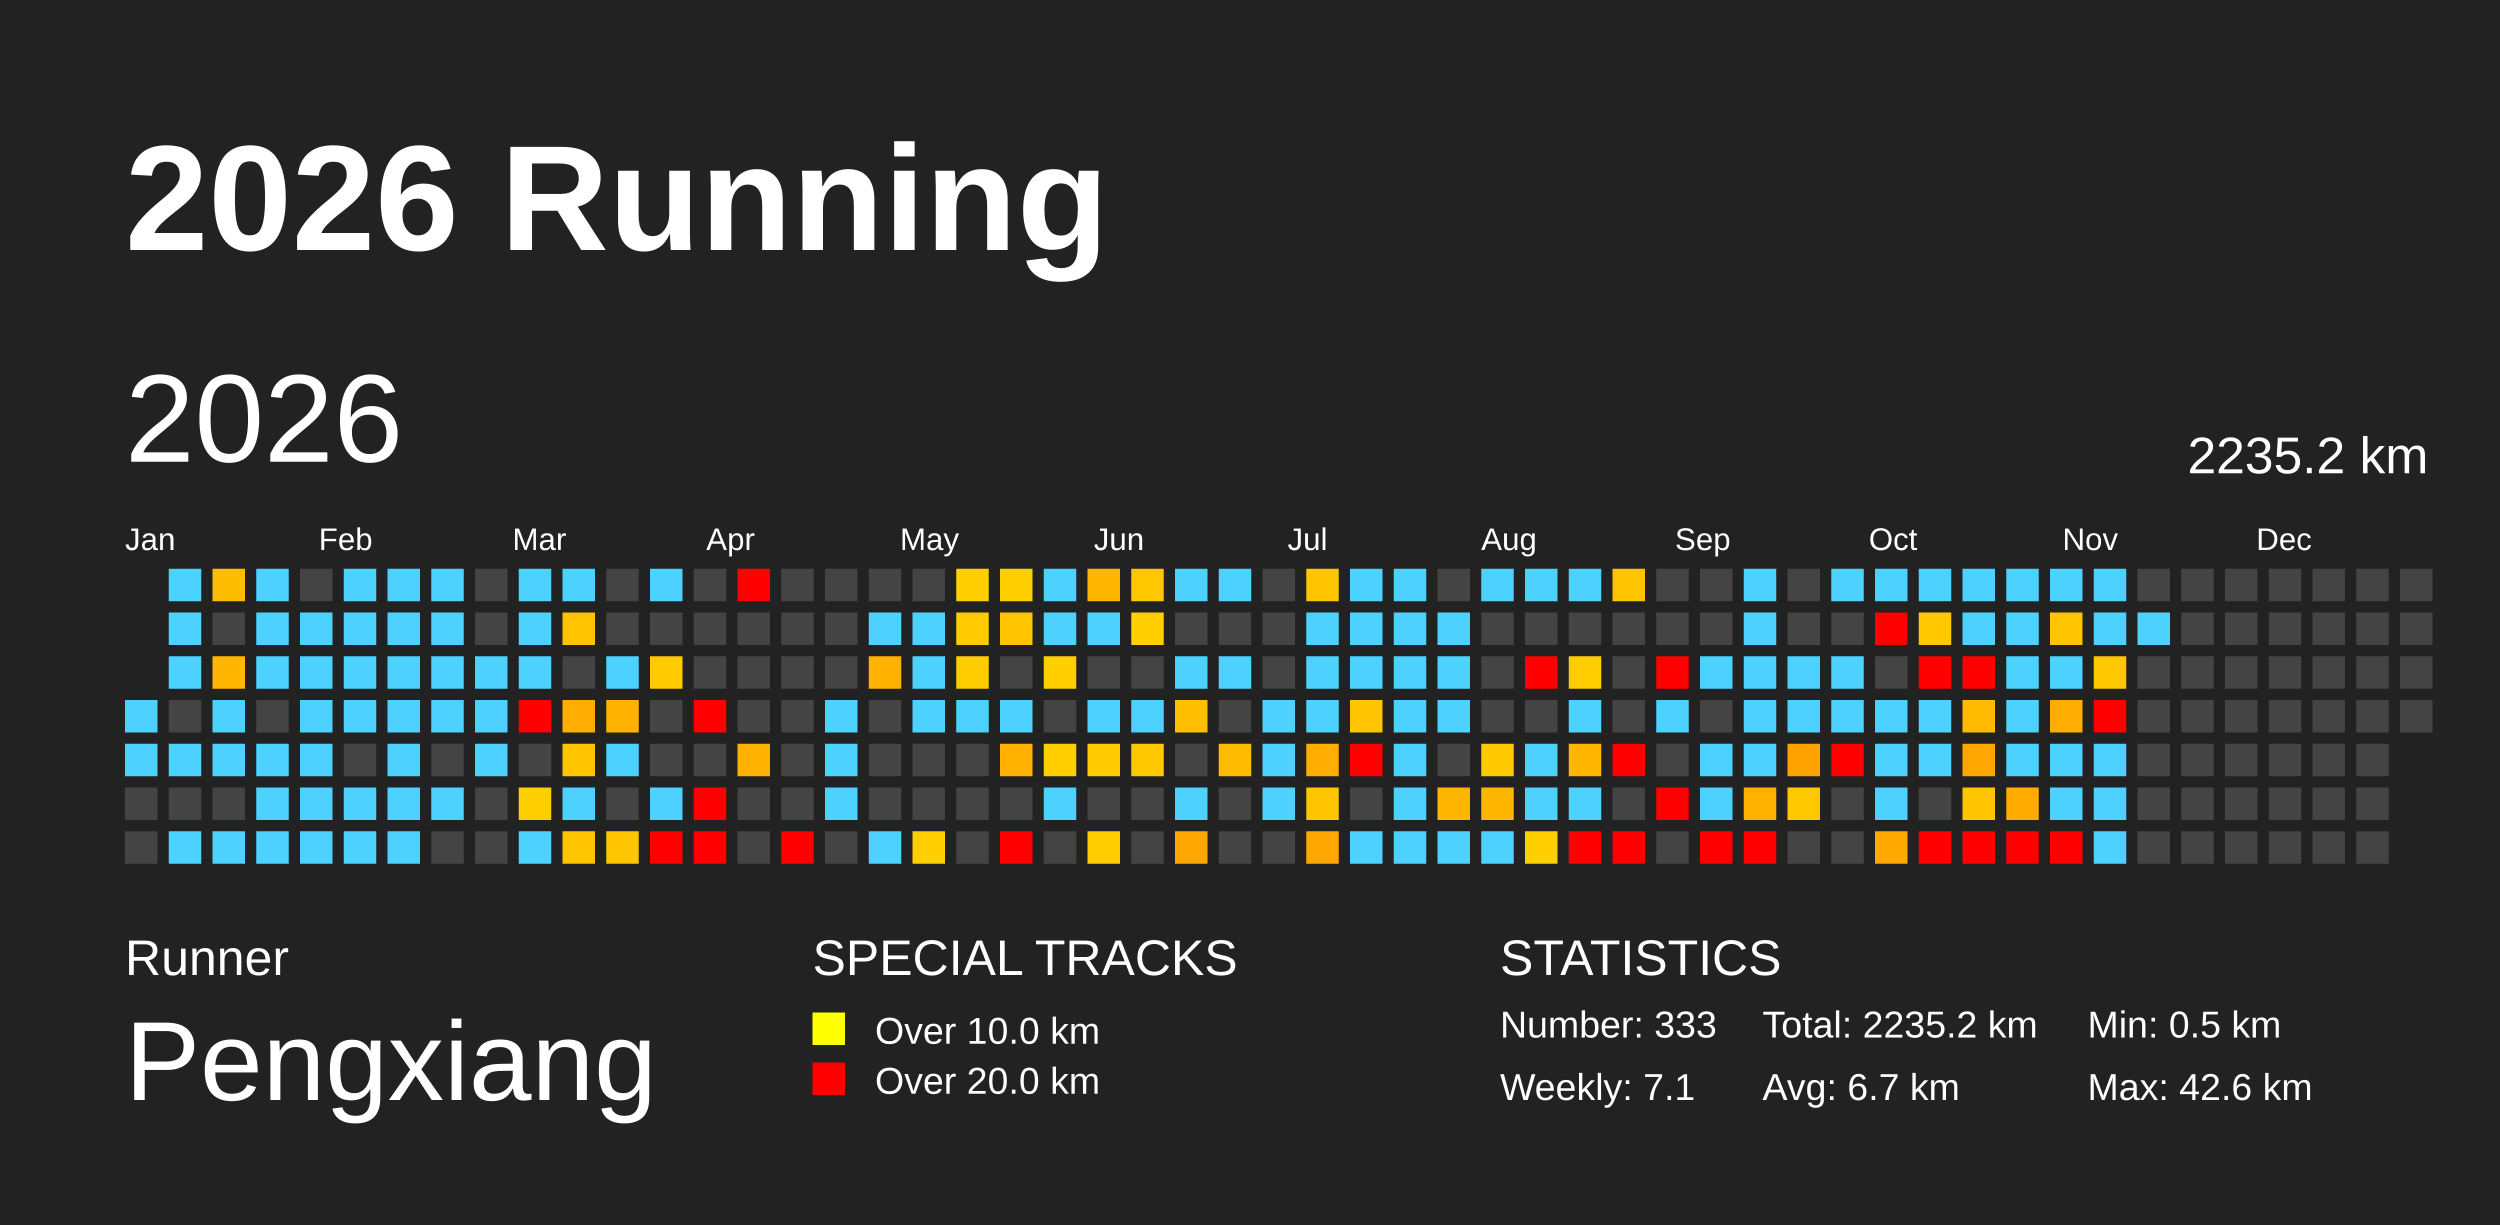
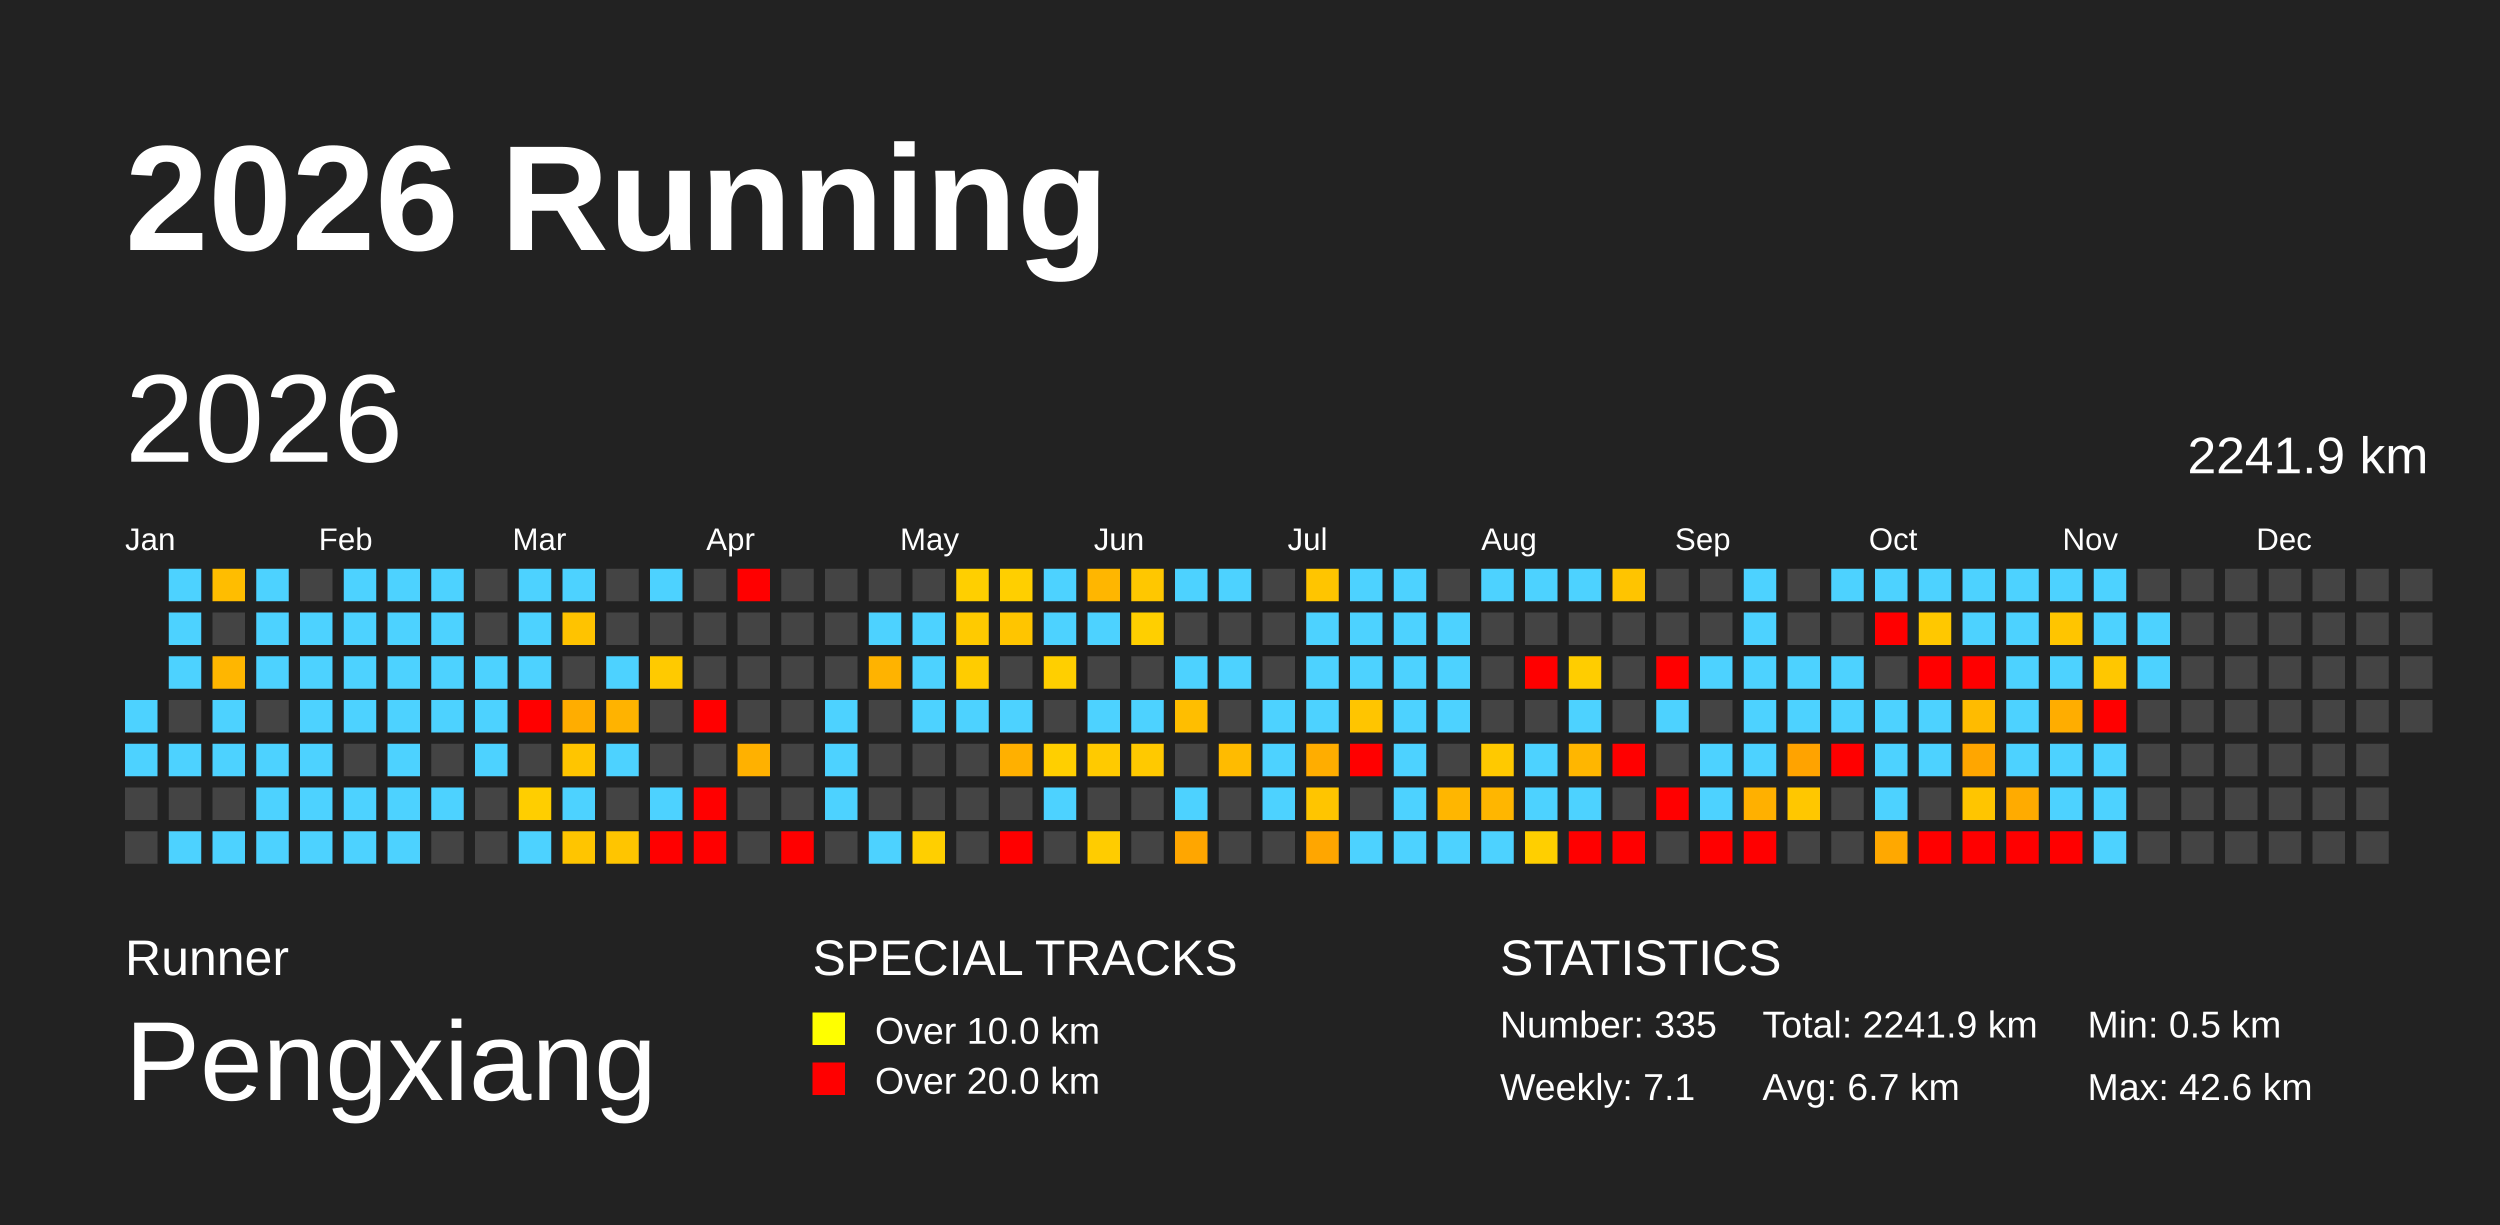
<svg xmlns="http://www.w3.org/2000/svg" baseProfile="full" height="98mm" version="1.1" viewBox="0,0,200,98" width="200mm">
  <defs>
    <pattern height="2" id="indoor-stripe" patternUnits="userSpaceOnUse" width="2">
      <line stroke="white" stroke-opacity="0.45" stroke-width="0.5" x1="0" x2="2" y1="2" y2="0" />
    </pattern>
  </defs>
  <rect fill="#222222" height="98" width="200" x="0" y="0" />
  <text fill="#FFFFFF" style="font-size:12px; font-family:Arial; font-weight:bold;" x="10" y="20">2026 Running</text>
  <text fill="#FFFFFF" style="font-size:4px; font-family:Arial" x="10" y="78">Runner</text>
  <text fill="#FFFFFF" style="font-size:9px; font-family:Arial" x="10" y="88">Pengxiang</text>
  <text fill="#FFFFFF" style="font-size:4px; font-family:Arial" x="65" y="78">SPECIAL TRACKS</text>
  <rect fill="yellow" height="2.6" width="2.6" x="65" y="81" />
  <text fill="#FFFFFF" style="font-size:3px; font-family:Arial" x="70" y="83.5">Over 10.0 km</text>
  <rect fill="red" height="2.6" width="2.6" x="65" y="85" />
  <text fill="#FFFFFF" style="font-size:3px; font-family:Arial" x="70" y="87.5">Over 20.0 km</text>
  <text fill="#FFFFFF" style="font-size:4px; font-family:Arial" x="120" y="78">STATISTICS</text>
-   <text fill="#FFFFFF" style="font-size:3px; font-family:Arial" x="120" y="83">Number: 333</text>
+   <text fill="#FFFFFF" style="font-size:3px; font-family:Arial" x="120" y="83">Number: 335</text>
  <text fill="#FFFFFF" style="font-size:3px; font-family:Arial" x="120" y="88">Weekly: 7.1</text>
-   <text fill="#FFFFFF" style="font-size:3px; font-family:Arial" x="141" y="83">Total: 2235.2 km</text>
+   <text fill="#FFFFFF" style="font-size:3px; font-family:Arial" x="141" y="83">Total: 2241.9 km</text>
  <text fill="#FFFFFF" style="font-size:3px; font-family:Arial" x="141" y="88">Avg: 6.7 km</text>
  <text fill="#FFFFFF" style="font-size:3px; font-family:Arial" x="167" y="83">Min: 0.5 km</text>
  <text fill="#FFFFFF" style="font-size:3px; font-family:Arial" x="167" y="88">Max: 42.6 km</text>
  <text dominant-baseline="hanging" fill="#FFFFFF" style="font-size:10.0px; font-family:Arial;" x="10" y="30">2026</text>
-   <text dominant-baseline="hanging" fill="#FFFFFF" style="font-size:4.125px; font-family:Arial;" x="175" y="35">2235.2 km</text>
+   <text dominant-baseline="hanging" fill="#FFFFFF" style="font-size:4.125px; font-family:Arial;" x="175" y="35">2241.9 km</text>
  <text fill="#FFFFFF" style="font-size:2.5px; font-family:Arial" x="10.0" y="44">Jan</text>
  <text fill="#FFFFFF" style="font-size:2.5px; font-family:Arial" x="25.5" y="44">Feb</text>
  <text fill="#FFFFFF" style="font-size:2.5px; font-family:Arial" x="41.0" y="44">Mar</text>
  <text fill="#FFFFFF" style="font-size:2.5px; font-family:Arial" x="56.5" y="44">Apr</text>
  <text fill="#FFFFFF" style="font-size:2.5px; font-family:Arial" x="72.0" y="44">May</text>
  <text fill="#FFFFFF" style="font-size:2.5px; font-family:Arial" x="87.5" y="44">Jun</text>
  <text fill="#FFFFFF" style="font-size:2.5px; font-family:Arial" x="103.0" y="44">Jul</text>
  <text fill="#FFFFFF" style="font-size:2.5px; font-family:Arial" x="118.5" y="44">Aug</text>
  <text fill="#FFFFFF" style="font-size:2.5px; font-family:Arial" x="134.0" y="44">Sep</text>
  <text fill="#FFFFFF" style="font-size:2.5px; font-family:Arial" x="149.5" y="44">Oct</text>
  <text fill="#FFFFFF" style="font-size:2.5px; font-family:Arial" x="165.0" y="44">Nov</text>
  <text fill="#FFFFFF" style="font-size:2.5px; font-family:Arial" x="180.5" y="44">Dec</text>
  <rect fill="#4dd2ff" height="2.6" width="2.6" x="10.0" y="56.0" />
  <rect fill="#4dd2ff" height="2.6" width="2.6" x="10.0" y="59.5" />
  <rect fill="#444444" height="2.6" width="2.6" x="10.0" y="63.0" />
  <rect fill="#444444" height="2.6" width="2.6" x="10.0" y="66.5" />
  <rect fill="#4dd2ff" height="2.6" width="2.6" x="13.5" y="45.5" />
  <rect fill="#4dd2ff" height="2.6" width="2.6" x="13.5" y="49.0" />
  <rect fill="#4dd2ff" height="2.6" width="2.6" x="13.5" y="52.5" />
  <rect fill="#444444" height="2.6" width="2.6" x="13.5" y="56.0" />
  <rect fill="#4dd2ff" height="2.6" width="2.6" x="13.5" y="59.5" />
  <rect fill="#444444" height="2.6" width="2.6" x="13.5" y="63.0" />
  <rect fill="#4dd2ff" height="2.6" width="2.6" x="13.5" y="66.5" />
  <rect fill="#ffbd00" height="2.6" width="2.6" x="17.0" y="45.5" />
  <rect fill="#444444" height="2.6" width="2.6" x="17.0" y="49.0" />
  <rect fill="#ffb600" height="2.6" width="2.6" x="17.0" y="52.5" />
  <rect fill="#4dd2ff" height="2.6" width="2.6" x="17.0" y="56.0" />
  <rect fill="#4dd2ff" height="2.6" width="2.6" x="17.0" y="59.5" />
  <rect fill="#444444" height="2.6" width="2.6" x="17.0" y="63.0" />
  <rect fill="#4dd2ff" height="2.6" width="2.6" x="17.0" y="66.5" />
  <rect fill="#4dd2ff" height="2.6" width="2.6" x="20.5" y="45.5" />
  <rect fill="#4dd2ff" height="2.6" width="2.6" x="20.5" y="49.0" />
  <rect fill="#4dd2ff" height="2.6" width="2.6" x="20.5" y="52.5" />
  <rect fill="#444444" height="2.6" width="2.6" x="20.5" y="56.0" />
  <rect fill="#4dd2ff" height="2.6" width="2.6" x="20.5" y="59.5" />
  <rect fill="#4dd2ff" height="2.6" width="2.6" x="20.5" y="63.0" />
  <rect fill="#4dd2ff" height="2.6" width="2.6" x="20.5" y="66.5" />
  <rect fill="#444444" height="2.6" width="2.6" x="24.0" y="45.5" />
  <rect fill="#4dd2ff" height="2.6" width="2.6" x="24.0" y="49.0" />
  <rect fill="#4dd2ff" height="2.6" width="2.6" x="24.0" y="52.5" />
  <rect fill="#4dd2ff" height="2.6" width="2.6" x="24.0" y="56.0" />
  <rect fill="#4dd2ff" height="2.6" width="2.6" x="24.0" y="59.5" />
  <rect fill="#4dd2ff" height="2.6" width="2.6" x="24.0" y="63.0" />
  <rect fill="#4dd2ff" height="2.6" width="2.6" x="24.0" y="66.5" />
  <rect fill="#4dd2ff" height="2.6" width="2.6" x="27.5" y="45.5" />
  <rect fill="#4dd2ff" height="2.6" width="2.6" x="27.5" y="49.0" />
  <rect fill="#4dd2ff" height="2.6" width="2.6" x="27.5" y="52.5" />
  <rect fill="#4dd2ff" height="2.6" width="2.6" x="27.5" y="56.0" />
  <rect fill="#444444" height="2.6" width="2.6" x="27.5" y="59.5" />
  <rect fill="#4dd2ff" height="2.6" width="2.6" x="27.5" y="63.0" />
  <rect fill="#4dd2ff" height="2.6" width="2.6" x="27.5" y="66.5" />
  <rect fill="#4dd2ff" height="2.6" width="2.6" x="31.0" y="45.5" />
  <rect fill="#4dd2ff" height="2.6" width="2.6" x="31.0" y="49.0" />
  <rect fill="#4dd2ff" height="2.6" width="2.6" x="31.0" y="52.5" />
  <rect fill="#4dd2ff" height="2.6" width="2.6" x="31.0" y="56.0" />
  <rect fill="#4dd2ff" height="2.6" width="2.6" x="31.0" y="59.5" />
  <rect fill="#4dd2ff" height="2.6" width="2.6" x="31.0" y="63.0" />
  <rect fill="#4dd2ff" height="2.6" width="2.6" x="31.0" y="66.5" />
  <rect fill="#4dd2ff" height="2.6" width="2.6" x="34.5" y="45.5" />
  <rect fill="#4dd2ff" height="2.6" width="2.6" x="34.5" y="49.0" />
  <rect fill="#4dd2ff" height="2.6" width="2.6" x="34.5" y="52.5" />
  <rect fill="#4dd2ff" height="2.6" width="2.6" x="34.5" y="56.0" />
  <rect fill="#444444" height="2.6" width="2.6" x="34.5" y="59.5" />
  <rect fill="#4dd2ff" height="2.6" width="2.6" x="34.5" y="63.0" />
  <rect fill="#444444" height="2.6" width="2.6" x="34.5" y="66.5" />
  <rect fill="#444444" height="2.6" width="2.6" x="38.0" y="45.5" />
  <rect fill="#444444" height="2.6" width="2.6" x="38.0" y="49.0" />
  <rect fill="#4dd2ff" height="2.6" width="2.6" x="38.0" y="52.5" />
  <rect fill="#4dd2ff" height="2.6" width="2.6" x="38.0" y="56.0" />
  <rect fill="#4dd2ff" height="2.6" width="2.6" x="38.0" y="59.5" />
  <rect fill="#444444" height="2.6" width="2.6" x="38.0" y="63.0" />
  <rect fill="#444444" height="2.6" width="2.6" x="38.0" y="66.5" />
  <rect fill="#4dd2ff" height="2.6" width="2.6" x="41.5" y="45.5" />
  <rect fill="#4dd2ff" height="2.6" width="2.6" x="41.5" y="49.0" />
  <rect fill="#4dd2ff" height="2.6" width="2.6" x="41.5" y="52.5" />
  <rect fill="red" height="2.6" width="2.6" x="41.5" y="56.0" />
  <rect fill="#444444" height="2.6" width="2.6" x="41.5" y="59.5" />
  <rect fill="#ffce00" height="2.6" width="2.6" x="41.5" y="63.0" />
  <rect fill="#4dd2ff" height="2.6" width="2.6" x="41.5" y="66.5" />
  <rect fill="#4dd2ff" height="2.6" width="2.6" x="45.0" y="45.5" />
  <rect fill="#ffc300" height="2.6" width="2.6" x="45.0" y="49.0" />
  <rect fill="#444444" height="2.6" width="2.6" x="45.0" y="52.5" />
  <rect fill="#ffad00" height="2.6" width="2.6" x="45.0" y="56.0" />
  <rect fill="#ffc500" height="2.6" width="2.6" x="45.0" y="59.5" />
  <rect fill="#4dd2ff" height="2.6" width="2.6" x="45.0" y="63.0" />
  <rect fill="#ffc500" height="2.6" width="2.6" x="45.0" y="66.5" />
  <rect fill="#444444" height="2.6" width="2.6" x="48.5" y="45.5" />
  <rect fill="#444444" height="2.6" width="2.6" x="48.5" y="49.0" />
  <rect fill="#4dd2ff" height="2.6" width="2.6" x="48.5" y="52.5" />
  <rect fill="#ffb300" height="2.6" width="2.6" x="48.5" y="56.0" />
  <rect fill="#4dd2ff" height="2.6" width="2.6" x="48.5" y="59.5" />
  <rect fill="#444444" height="2.6" width="2.6" x="48.5" y="63.0" />
  <rect fill="#ffc500" height="2.6" width="2.6" x="48.5" y="66.5" />
  <rect fill="#4dd2ff" height="2.6" width="2.6" x="52.0" y="45.5" />
  <rect fill="#444444" height="2.6" width="2.6" x="52.0" y="49.0" />
  <rect fill="#ffca00" height="2.6" width="2.6" x="52.0" y="52.5" />
  <rect fill="#444444" height="2.6" width="2.6" x="52.0" y="56.0" />
  <rect fill="#444444" height="2.6" width="2.6" x="52.0" y="59.5" />
  <rect fill="#4dd2ff" height="2.6" width="2.6" x="52.0" y="63.0" />
  <rect fill="red" height="2.6" width="2.6" x="52.0" y="66.5" />
  <rect fill="#444444" height="2.6" width="2.6" x="55.5" y="45.5" />
  <rect fill="#444444" height="2.6" width="2.6" x="55.5" y="49.0" />
  <rect fill="#444444" height="2.6" width="2.6" x="55.5" y="52.5" />
  <rect fill="red" height="2.6" width="2.6" x="55.5" y="56.0" />
  <rect fill="#444444" height="2.6" width="2.6" x="55.5" y="59.5" />
  <rect fill="red" height="2.6" width="2.6" x="55.5" y="63.0" />
  <rect fill="red" height="2.6" width="2.6" x="55.5" y="66.5" />
  <rect fill="red" height="2.6" width="2.6" x="59.0" y="45.5" />
  <rect fill="#444444" height="2.6" width="2.6" x="59.0" y="49.0" />
  <rect fill="#444444" height="2.6" width="2.6" x="59.0" y="52.5" />
  <rect fill="#444444" height="2.6" width="2.6" x="59.0" y="56.0" />
  <rect fill="#ffb100" height="2.6" width="2.6" x="59.0" y="59.5" />
  <rect fill="#444444" height="2.6" width="2.6" x="59.0" y="63.0" />
  <rect fill="#444444" height="2.6" width="2.6" x="59.0" y="66.5" />
  <rect fill="#444444" height="2.6" width="2.6" x="62.5" y="45.5" />
  <rect fill="#444444" height="2.6" width="2.6" x="62.5" y="49.0" />
  <rect fill="#444444" height="2.6" width="2.6" x="62.5" y="52.5" />
  <rect fill="#444444" height="2.6" width="2.6" x="62.5" y="56.0" />
  <rect fill="#444444" height="2.6" width="2.6" x="62.5" y="59.5" />
  <rect fill="#444444" height="2.6" width="2.6" x="62.5" y="63.0" />
  <rect fill="red" height="2.6" width="2.6" x="62.5" y="66.5" />
  <rect fill="#444444" height="2.6" width="2.6" x="66.0" y="45.5" />
  <rect fill="#444444" height="2.6" width="2.6" x="66.0" y="49.0" />
  <rect fill="#444444" height="2.6" width="2.6" x="66.0" y="52.5" />
  <rect fill="#4dd2ff" height="2.6" width="2.6" x="66.0" y="56.0" />
  <rect fill="#4dd2ff" height="2.6" width="2.6" x="66.0" y="59.5" />
  <rect fill="#4dd2ff" height="2.6" width="2.6" x="66.0" y="63.0" />
  <rect fill="#444444" height="2.6" width="2.6" x="66.0" y="66.5" />
  <rect fill="#444444" height="2.6" width="2.6" x="69.5" y="45.5" />
  <rect fill="#4dd2ff" height="2.6" width="2.6" x="69.5" y="49.0" />
  <rect fill="#ffb300" height="2.6" width="2.6" x="69.5" y="52.5" />
  <rect fill="#444444" height="2.6" width="2.6" x="69.5" y="56.0" />
  <rect fill="#444444" height="2.6" width="2.6" x="69.5" y="59.5" />
  <rect fill="#444444" height="2.6" width="2.6" x="69.5" y="63.0" />
  <rect fill="#4dd2ff" height="2.6" width="2.6" x="69.5" y="66.5" />
  <rect fill="#444444" height="2.6" width="2.6" x="73.0" y="45.5" />
  <rect fill="#4dd2ff" height="2.6" width="2.6" x="73.0" y="49.0" />
  <rect fill="#4dd2ff" height="2.6" width="2.6" x="73.0" y="52.5" />
  <rect fill="#4dd2ff" height="2.6" width="2.6" x="73.0" y="56.0" />
  <rect fill="#444444" height="2.6" width="2.6" x="73.0" y="59.5" />
  <rect fill="#444444" height="2.6" width="2.6" x="73.0" y="63.0" />
  <rect fill="#ffcf00" height="2.6" width="2.6" x="73.0" y="66.5" />
  <rect fill="#ffcf00" height="2.6" width="2.6" x="76.5" y="45.5" />
  <rect fill="#ffca00" height="2.6" width="2.6" x="76.5" y="49.0" />
  <rect fill="#ffcc00" height="2.6" width="2.6" x="76.5" y="52.5" />
  <rect fill="#4dd2ff" height="2.6" width="2.6" x="76.5" y="56.0" />
  <rect fill="#444444" height="2.6" width="2.6" x="76.5" y="59.5" />
  <rect fill="#444444" height="2.6" width="2.6" x="76.5" y="63.0" />
  <rect fill="#444444" height="2.6" width="2.6" x="76.5" y="66.5" />
  <rect fill="#ffcf00" height="2.6" width="2.6" x="80.0" y="45.5" />
  <rect fill="#ffc500" height="2.6" width="2.6" x="80.0" y="49.0" />
  <rect fill="#444444" height="2.6" width="2.6" x="80.0" y="52.5" />
  <rect fill="#4dd2ff" height="2.6" width="2.6" x="80.0" y="56.0" />
  <rect fill="#ffb000" height="2.6" width="2.6" x="80.0" y="59.5" />
  <rect fill="#444444" height="2.6" width="2.6" x="80.0" y="63.0" />
  <rect fill="red" height="2.6" width="2.6" x="80.0" y="66.5" />
  <rect fill="#4dd2ff" height="2.6" width="2.6" x="83.5" y="45.5" />
  <rect fill="#4dd2ff" height="2.6" width="2.6" x="83.5" y="49.0" />
  <rect fill="#ffcf00" height="2.6" width="2.6" x="83.5" y="52.5" />
  <rect fill="#444444" height="2.6" width="2.6" x="83.5" y="56.0" />
  <rect fill="#ffcf00" height="2.6" width="2.6" x="83.5" y="59.5" />
  <rect fill="#4dd2ff" height="2.6" width="2.6" x="83.5" y="63.0" />
  <rect fill="#444444" height="2.6" width="2.6" x="83.5" y="66.5" />
  <rect fill="#ffb600" height="2.6" width="2.6" x="87.0" y="45.5" />
  <rect fill="#4dd2ff" height="2.6" width="2.6" x="87.0" y="49.0" />
  <rect fill="#444444" height="2.6" width="2.6" x="87.0" y="52.5" />
  <rect fill="#4dd2ff" height="2.6" width="2.6" x="87.0" y="56.0" />
  <rect fill="#ffca00" height="2.6" width="2.6" x="87.0" y="59.5" />
  <rect fill="#444444" height="2.6" width="2.6" x="87.0" y="63.0" />
  <rect fill="#ffcc00" height="2.6" width="2.6" x="87.0" y="66.5" />
  <rect fill="#ffc700" height="2.6" width="2.6" x="90.5" y="45.5" />
  <rect fill="#ffcf00" height="2.6" width="2.6" x="90.5" y="49.0" />
  <rect fill="#444444" height="2.6" width="2.6" x="90.5" y="52.5" />
  <rect fill="#4dd2ff" height="2.6" width="2.6" x="90.5" y="56.0" />
  <rect fill="#ffc900" height="2.6" width="2.6" x="90.5" y="59.5" />
  <rect fill="#444444" height="2.6" width="2.6" x="90.5" y="63.0" />
  <rect fill="#444444" height="2.6" width="2.6" x="90.5" y="66.5" />
  <rect fill="#4dd2ff" height="2.6" width="2.6" x="94.0" y="45.5" />
  <rect fill="#444444" height="2.6" width="2.6" x="94.0" y="49.0" />
  <rect fill="#4dd2ff" height="2.6" width="2.6" x="94.0" y="52.5" />
  <rect fill="#ffbe00" height="2.6" width="2.6" x="94.0" y="56.0" />
  <rect fill="#444444" height="2.6" width="2.6" x="94.0" y="59.5" />
  <rect fill="#4dd2ff" height="2.6" width="2.6" x="94.0" y="63.0" />
  <rect fill="#ffa600" height="2.6" width="2.6" x="94.0" y="66.5" />
  <rect fill="#4dd2ff" height="2.6" width="2.6" x="97.5" y="45.5" />
  <rect fill="#444444" height="2.6" width="2.6" x="97.5" y="49.0" />
  <rect fill="#4dd2ff" height="2.6" width="2.6" x="97.5" y="52.5" />
  <rect fill="#444444" height="2.6" width="2.6" x="97.5" y="56.0" />
  <rect fill="#ffbb00" height="2.6" width="2.6" x="97.5" y="59.5" />
  <rect fill="#444444" height="2.6" width="2.6" x="97.5" y="63.0" />
  <rect fill="#444444" height="2.6" width="2.6" x="97.5" y="66.5" />
  <rect fill="#444444" height="2.6" width="2.6" x="101.0" y="45.5" />
  <rect fill="#444444" height="2.6" width="2.6" x="101.0" y="49.0" />
  <rect fill="#444444" height="2.6" width="2.6" x="101.0" y="52.5" />
  <rect fill="#4dd2ff" height="2.6" width="2.6" x="101.0" y="56.0" />
  <rect fill="#4dd2ff" height="2.6" width="2.6" x="101.0" y="59.5" />
  <rect fill="#4dd2ff" height="2.6" width="2.6" x="101.0" y="63.0" />
  <rect fill="#444444" height="2.6" width="2.6" x="101.0" y="66.5" />
  <rect fill="#ffc500" height="2.6" width="2.6" x="104.5" y="45.5" />
  <rect fill="#4dd2ff" height="2.6" width="2.6" x="104.5" y="49.0" />
  <rect fill="#4dd2ff" height="2.6" width="2.6" x="104.5" y="52.5" />
  <rect fill="#4dd2ff" height="2.6" width="2.6" x="104.5" y="56.0" />
  <rect fill="#ffad00" height="2.6" width="2.6" x="104.5" y="59.5" />
  <rect fill="#ffc500" height="2.6" width="2.6" x="104.5" y="63.0" />
  <rect fill="#ffa600" height="2.6" width="2.6" x="104.5" y="66.5" />
  <rect fill="#4dd2ff" height="2.6" width="2.6" x="108.0" y="45.5" />
  <rect fill="#4dd2ff" height="2.6" width="2.6" x="108.0" y="49.0" />
  <rect fill="#4dd2ff" height="2.6" width="2.6" x="108.0" y="52.5" />
  <rect fill="#ffc500" height="2.6" width="2.6" x="108.0" y="56.0" />
  <rect fill="red" height="2.6" width="2.6" x="108.0" y="59.5" />
  <rect fill="#444444" height="2.6" width="2.6" x="108.0" y="63.0" />
  <rect fill="#4dd2ff" height="2.6" width="2.6" x="108.0" y="66.5" />
  <rect fill="#4dd2ff" height="2.6" width="2.6" x="111.5" y="45.5" />
  <rect fill="#4dd2ff" height="2.6" width="2.6" x="111.5" y="49.0" />
  <rect fill="#4dd2ff" height="2.6" width="2.6" x="111.5" y="52.5" />
  <rect fill="#4dd2ff" height="2.6" width="2.6" x="111.5" y="56.0" />
  <rect fill="#4dd2ff" height="2.6" width="2.6" x="111.5" y="59.5" />
  <rect fill="#4dd2ff" height="2.6" width="2.6" x="111.5" y="63.0" />
  <rect fill="#4dd2ff" height="2.6" width="2.6" x="111.5" y="66.5" />
  <rect fill="#444444" height="2.6" width="2.6" x="115.0" y="45.5" />
  <rect fill="#4dd2ff" height="2.6" width="2.6" x="115.0" y="49.0" />
  <rect fill="#4dd2ff" height="2.6" width="2.6" x="115.0" y="52.5" />
  <rect fill="#4dd2ff" height="2.6" width="2.6" x="115.0" y="56.0" />
  <rect fill="#444444" height="2.6" width="2.6" x="115.0" y="59.5" />
  <rect fill="#ffb600" height="2.6" width="2.6" x="115.0" y="63.0" />
  <rect fill="#4dd2ff" height="2.6" width="2.6" x="115.0" y="66.5" />
  <rect fill="#4dd2ff" height="2.6" width="2.6" x="118.5" y="45.5" />
  <rect fill="#444444" height="2.6" width="2.6" x="118.5" y="49.0" />
  <rect fill="#444444" height="2.6" width="2.6" x="118.5" y="52.5" />
  <rect fill="#444444" height="2.6" width="2.6" x="118.5" y="56.0" />
  <rect fill="#ffc900" height="2.6" width="2.6" x="118.5" y="59.5" />
  <rect fill="#ffb600" height="2.6" width="2.6" x="118.5" y="63.0" />
  <rect fill="#4dd2ff" height="2.6" width="2.6" x="118.5" y="66.5" />
  <rect fill="#4dd2ff" height="2.6" width="2.6" x="122.0" y="45.5" />
  <rect fill="#444444" height="2.6" width="2.6" x="122.0" y="49.0" />
  <rect fill="red" height="2.6" width="2.6" x="122.0" y="52.5" />
  <rect fill="#444444" height="2.6" width="2.6" x="122.0" y="56.0" />
  <rect fill="#4dd2ff" height="2.6" width="2.6" x="122.0" y="59.5" />
  <rect fill="#4dd2ff" height="2.6" width="2.6" x="122.0" y="63.0" />
  <rect fill="#ffcf00" height="2.6" width="2.6" x="122.0" y="66.5" />
  <rect fill="#4dd2ff" height="2.6" width="2.6" x="125.5" y="45.5" />
  <rect fill="#444444" height="2.6" width="2.6" x="125.5" y="49.0" />
  <rect fill="#ffcd00" height="2.6" width="2.6" x="125.5" y="52.5" />
  <rect fill="#4dd2ff" height="2.6" width="2.6" x="125.5" y="56.0" />
  <rect fill="#ffb600" height="2.6" width="2.6" x="125.5" y="59.5" />
  <rect fill="#4dd2ff" height="2.6" width="2.6" x="125.5" y="63.0" />
  <rect fill="red" height="2.6" width="2.6" x="125.5" y="66.5" />
  <rect fill="#ffc400" height="2.6" width="2.6" x="129.0" y="45.5" />
  <rect fill="#444444" height="2.6" width="2.6" x="129.0" y="49.0" />
  <rect fill="#444444" height="2.6" width="2.6" x="129.0" y="52.5" />
  <rect fill="#444444" height="2.6" width="2.6" x="129.0" y="56.0" />
  <rect fill="red" height="2.6" width="2.6" x="129.0" y="59.5" />
  <rect fill="#444444" height="2.6" width="2.6" x="129.0" y="63.0" />
  <rect fill="red" height="2.6" width="2.6" x="129.0" y="66.5" />
  <rect fill="#444444" height="2.6" width="2.6" x="132.5" y="45.5" />
  <rect fill="#444444" height="2.6" width="2.6" x="132.5" y="49.0" />
  <rect fill="red" height="2.6" width="2.6" x="132.5" y="52.5" />
  <rect fill="#4dd2ff" height="2.6" width="2.6" x="132.5" y="56.0" />
  <rect fill="#444444" height="2.6" width="2.6" x="132.5" y="59.5" />
  <rect fill="red" height="2.6" width="2.6" x="132.5" y="63.0" />
  <rect fill="#444444" height="2.6" width="2.6" x="132.5" y="66.5" />
  <rect fill="#444444" height="2.6" width="2.6" x="136.0" y="45.5" />
  <rect fill="#444444" height="2.6" width="2.6" x="136.0" y="49.0" />
  <rect fill="#4dd2ff" height="2.6" width="2.6" x="136.0" y="52.5" />
  <rect fill="#444444" height="2.6" width="2.6" x="136.0" y="56.0" />
  <rect fill="#4dd2ff" height="2.6" width="2.6" x="136.0" y="59.5" />
  <rect fill="#4dd2ff" height="2.6" width="2.6" x="136.0" y="63.0" />
  <rect fill="red" height="2.6" width="2.6" x="136.0" y="66.5" />
  <rect fill="#4dd2ff" height="2.6" width="2.6" x="139.5" y="45.5" />
  <rect fill="#4dd2ff" height="2.6" width="2.6" x="139.5" y="49.0" />
  <rect fill="#4dd2ff" height="2.6" width="2.6" x="139.5" y="52.5" />
  <rect fill="#4dd2ff" height="2.6" width="2.6" x="139.5" y="56.0" />
  <rect fill="#4dd2ff" height="2.6" width="2.6" x="139.5" y="59.5" />
  <rect fill="#ffb000" height="2.6" width="2.6" x="139.5" y="63.0" />
  <rect fill="red" height="2.6" width="2.6" x="139.5" y="66.5" />
  <rect fill="#444444" height="2.6" width="2.6" x="143.0" y="45.5" />
  <rect fill="#444444" height="2.6" width="2.6" x="143.0" y="49.0" />
  <rect fill="#4dd2ff" height="2.6" width="2.6" x="143.0" y="52.5" />
  <rect fill="#4dd2ff" height="2.6" width="2.6" x="143.0" y="56.0" />
  <rect fill="#ffa300" height="2.6" width="2.6" x="143.0" y="59.5" />
  <rect fill="#ffc700" height="2.6" width="2.6" x="143.0" y="63.0" />
  <rect fill="#444444" height="2.6" width="2.6" x="143.0" y="66.5" />
  <rect fill="#4dd2ff" height="2.6" width="2.6" x="146.5" y="45.5" />
  <rect fill="#444444" height="2.6" width="2.6" x="146.5" y="49.0" />
  <rect fill="#4dd2ff" height="2.6" width="2.6" x="146.5" y="52.5" />
  <rect fill="#4dd2ff" height="2.6" width="2.6" x="146.5" y="56.0" />
  <rect fill="red" height="2.6" width="2.6" x="146.5" y="59.5" />
  <rect fill="#444444" height="2.6" width="2.6" x="146.5" y="63.0" />
  <rect fill="#444444" height="2.6" width="2.6" x="146.5" y="66.5" />
  <rect fill="#4dd2ff" height="2.6" width="2.6" x="150.0" y="45.5" />
  <rect fill="red" height="2.6" width="2.6" x="150.0" y="49.0" />
  <rect fill="#444444" height="2.6" width="2.6" x="150.0" y="52.5" />
  <rect fill="#4dd2ff" height="2.6" width="2.6" x="150.0" y="56.0" />
  <rect fill="#4dd2ff" height="2.6" width="2.6" x="150.0" y="59.5" />
  <rect fill="#4dd2ff" height="2.6" width="2.6" x="150.0" y="63.0" />
  <rect fill="#ffa800" height="2.6" width="2.6" x="150.0" y="66.5" />
  <rect fill="#4dd2ff" height="2.6" width="2.6" x="153.5" y="45.5" />
  <rect fill="#ffc800" height="2.6" width="2.6" x="153.5" y="49.0" />
  <rect fill="red" height="2.6" width="2.6" x="153.5" y="52.5" />
  <rect fill="#4dd2ff" height="2.6" width="2.6" x="153.5" y="56.0" />
  <rect fill="#4dd2ff" height="2.6" width="2.6" x="153.5" y="59.5" />
  <rect fill="#444444" height="2.6" width="2.6" x="153.5" y="63.0" />
  <rect fill="red" height="2.6" width="2.6" x="153.5" y="66.5" />
  <rect fill="#4dd2ff" height="2.6" width="2.6" x="157.0" y="45.5" />
  <rect fill="#4dd2ff" height="2.6" width="2.6" x="157.0" y="49.0" />
  <rect fill="red" height="2.6" width="2.6" x="157.0" y="52.5" />
  <rect fill="#ffbb00" height="2.6" width="2.6" x="157.0" y="56.0" />
  <rect fill="#ffa600" height="2.6" width="2.6" x="157.0" y="59.5" />
  <rect fill="#ffc500" height="2.6" width="2.6" x="157.0" y="63.0" />
  <rect fill="red" height="2.6" width="2.6" x="157.0" y="66.5" />
  <rect fill="#4dd2ff" height="2.6" width="2.6" x="160.5" y="45.5" />
  <rect fill="#4dd2ff" height="2.6" width="2.6" x="160.5" y="49.0" />
  <rect fill="#4dd2ff" height="2.6" width="2.6" x="160.5" y="52.5" />
  <rect fill="#4dd2ff" height="2.6" width="2.6" x="160.5" y="56.0" />
  <rect fill="#4dd2ff" height="2.6" width="2.6" x="160.5" y="59.5" />
  <rect fill="#ffab00" height="2.6" width="2.6" x="160.5" y="63.0" />
  <rect fill="red" height="2.6" width="2.6" x="160.5" y="66.5" />
  <rect fill="#4dd2ff" height="2.6" width="2.6" x="164.0" y="45.5" />
  <rect fill="#ffc500" height="2.6" width="2.6" x="164.0" y="49.0" />
  <rect fill="#4dd2ff" height="2.6" width="2.6" x="164.0" y="52.5" />
  <rect fill="#ffad00" height="2.6" width="2.6" x="164.0" y="56.0" />
  <rect fill="#4dd2ff" height="2.6" width="2.6" x="164.0" y="59.5" />
  <rect fill="#4dd2ff" height="2.6" width="2.6" x="164.0" y="63.0" />
  <rect fill="red" height="2.6" width="2.6" x="164.0" y="66.5" />
  <rect fill="#4dd2ff" height="2.6" width="2.6" x="167.5" y="45.5" />
  <rect fill="#4dd2ff" height="2.6" width="2.6" x="167.5" y="49.0" />
  <rect fill="#ffc700" height="2.6" width="2.6" x="167.5" y="52.5" />
  <rect fill="red" height="2.6" width="2.6" x="167.5" y="56.0" />
  <rect fill="#4dd2ff" height="2.6" width="2.6" x="167.5" y="59.5" />
  <rect fill="#4dd2ff" height="2.6" width="2.6" x="167.5" y="63.0" />
  <rect fill="#4dd2ff" height="2.6" width="2.6" x="167.5" y="66.5" />
  <rect fill="#444444" height="2.6" width="2.6" x="171.0" y="45.5" />
  <rect fill="#4dd2ff" height="2.6" width="2.6" x="171.0" y="49.0" />
-   <rect fill="#444444" height="2.6" width="2.6" x="171.0" y="52.5" />
+   <rect fill="#4dd2ff" height="2.6" width="2.6" x="171.0" y="52.5" />
  <rect fill="#444444" height="2.6" width="2.6" x="171.0" y="56.0" />
  <rect fill="#444444" height="2.6" width="2.6" x="171.0" y="59.5" />
  <rect fill="#444444" height="2.6" width="2.6" x="171.0" y="63.0" />
  <rect fill="#444444" height="2.6" width="2.6" x="171.0" y="66.5" />
  <rect fill="#444444" height="2.6" width="2.6" x="174.5" y="45.5" />
  <rect fill="#444444" height="2.6" width="2.6" x="174.5" y="49.0" />
  <rect fill="#444444" height="2.6" width="2.6" x="174.5" y="52.5" />
  <rect fill="#444444" height="2.6" width="2.6" x="174.5" y="56.0" />
  <rect fill="#444444" height="2.6" width="2.6" x="174.5" y="59.5" />
  <rect fill="#444444" height="2.6" width="2.6" x="174.5" y="63.0" />
  <rect fill="#444444" height="2.6" width="2.6" x="174.5" y="66.5" />
  <rect fill="#444444" height="2.6" width="2.6" x="178.0" y="45.5" />
  <rect fill="#444444" height="2.6" width="2.6" x="178.0" y="49.0" />
  <rect fill="#444444" height="2.6" width="2.6" x="178.0" y="52.5" />
  <rect fill="#444444" height="2.6" width="2.6" x="178.0" y="56.0" />
  <rect fill="#444444" height="2.6" width="2.6" x="178.0" y="59.5" />
  <rect fill="#444444" height="2.6" width="2.6" x="178.0" y="63.0" />
  <rect fill="#444444" height="2.6" width="2.6" x="178.0" y="66.5" />
  <rect fill="#444444" height="2.6" width="2.6" x="181.5" y="45.5" />
  <rect fill="#444444" height="2.6" width="2.6" x="181.5" y="49.0" />
  <rect fill="#444444" height="2.6" width="2.6" x="181.5" y="52.5" />
  <rect fill="#444444" height="2.6" width="2.6" x="181.5" y="56.0" />
  <rect fill="#444444" height="2.6" width="2.6" x="181.5" y="59.5" />
  <rect fill="#444444" height="2.6" width="2.6" x="181.5" y="63.0" />
  <rect fill="#444444" height="2.6" width="2.6" x="181.5" y="66.5" />
  <rect fill="#444444" height="2.6" width="2.6" x="185.0" y="45.5" />
  <rect fill="#444444" height="2.6" width="2.6" x="185.0" y="49.0" />
  <rect fill="#444444" height="2.6" width="2.6" x="185.0" y="52.5" />
  <rect fill="#444444" height="2.6" width="2.6" x="185.0" y="56.0" />
  <rect fill="#444444" height="2.6" width="2.6" x="185.0" y="59.5" />
  <rect fill="#444444" height="2.6" width="2.6" x="185.0" y="63.0" />
  <rect fill="#444444" height="2.6" width="2.6" x="185.0" y="66.5" />
  <rect fill="#444444" height="2.6" width="2.6" x="188.5" y="45.5" />
  <rect fill="#444444" height="2.6" width="2.6" x="188.5" y="49.0" />
  <rect fill="#444444" height="2.6" width="2.6" x="188.5" y="52.5" />
  <rect fill="#444444" height="2.6" width="2.6" x="188.5" y="56.0" />
  <rect fill="#444444" height="2.6" width="2.6" x="188.5" y="59.5" />
  <rect fill="#444444" height="2.6" width="2.6" x="188.5" y="63.0" />
  <rect fill="#444444" height="2.6" width="2.6" x="188.5" y="66.5" />
  <rect fill="#444444" height="2.6" width="2.6" x="192.0" y="45.5" />
  <rect fill="#444444" height="2.6" width="2.6" x="192.0" y="49.0" />
  <rect fill="#444444" height="2.6" width="2.6" x="192.0" y="52.5" />
  <rect fill="#444444" height="2.6" width="2.6" x="192.0" y="56.0" />
</svg>
